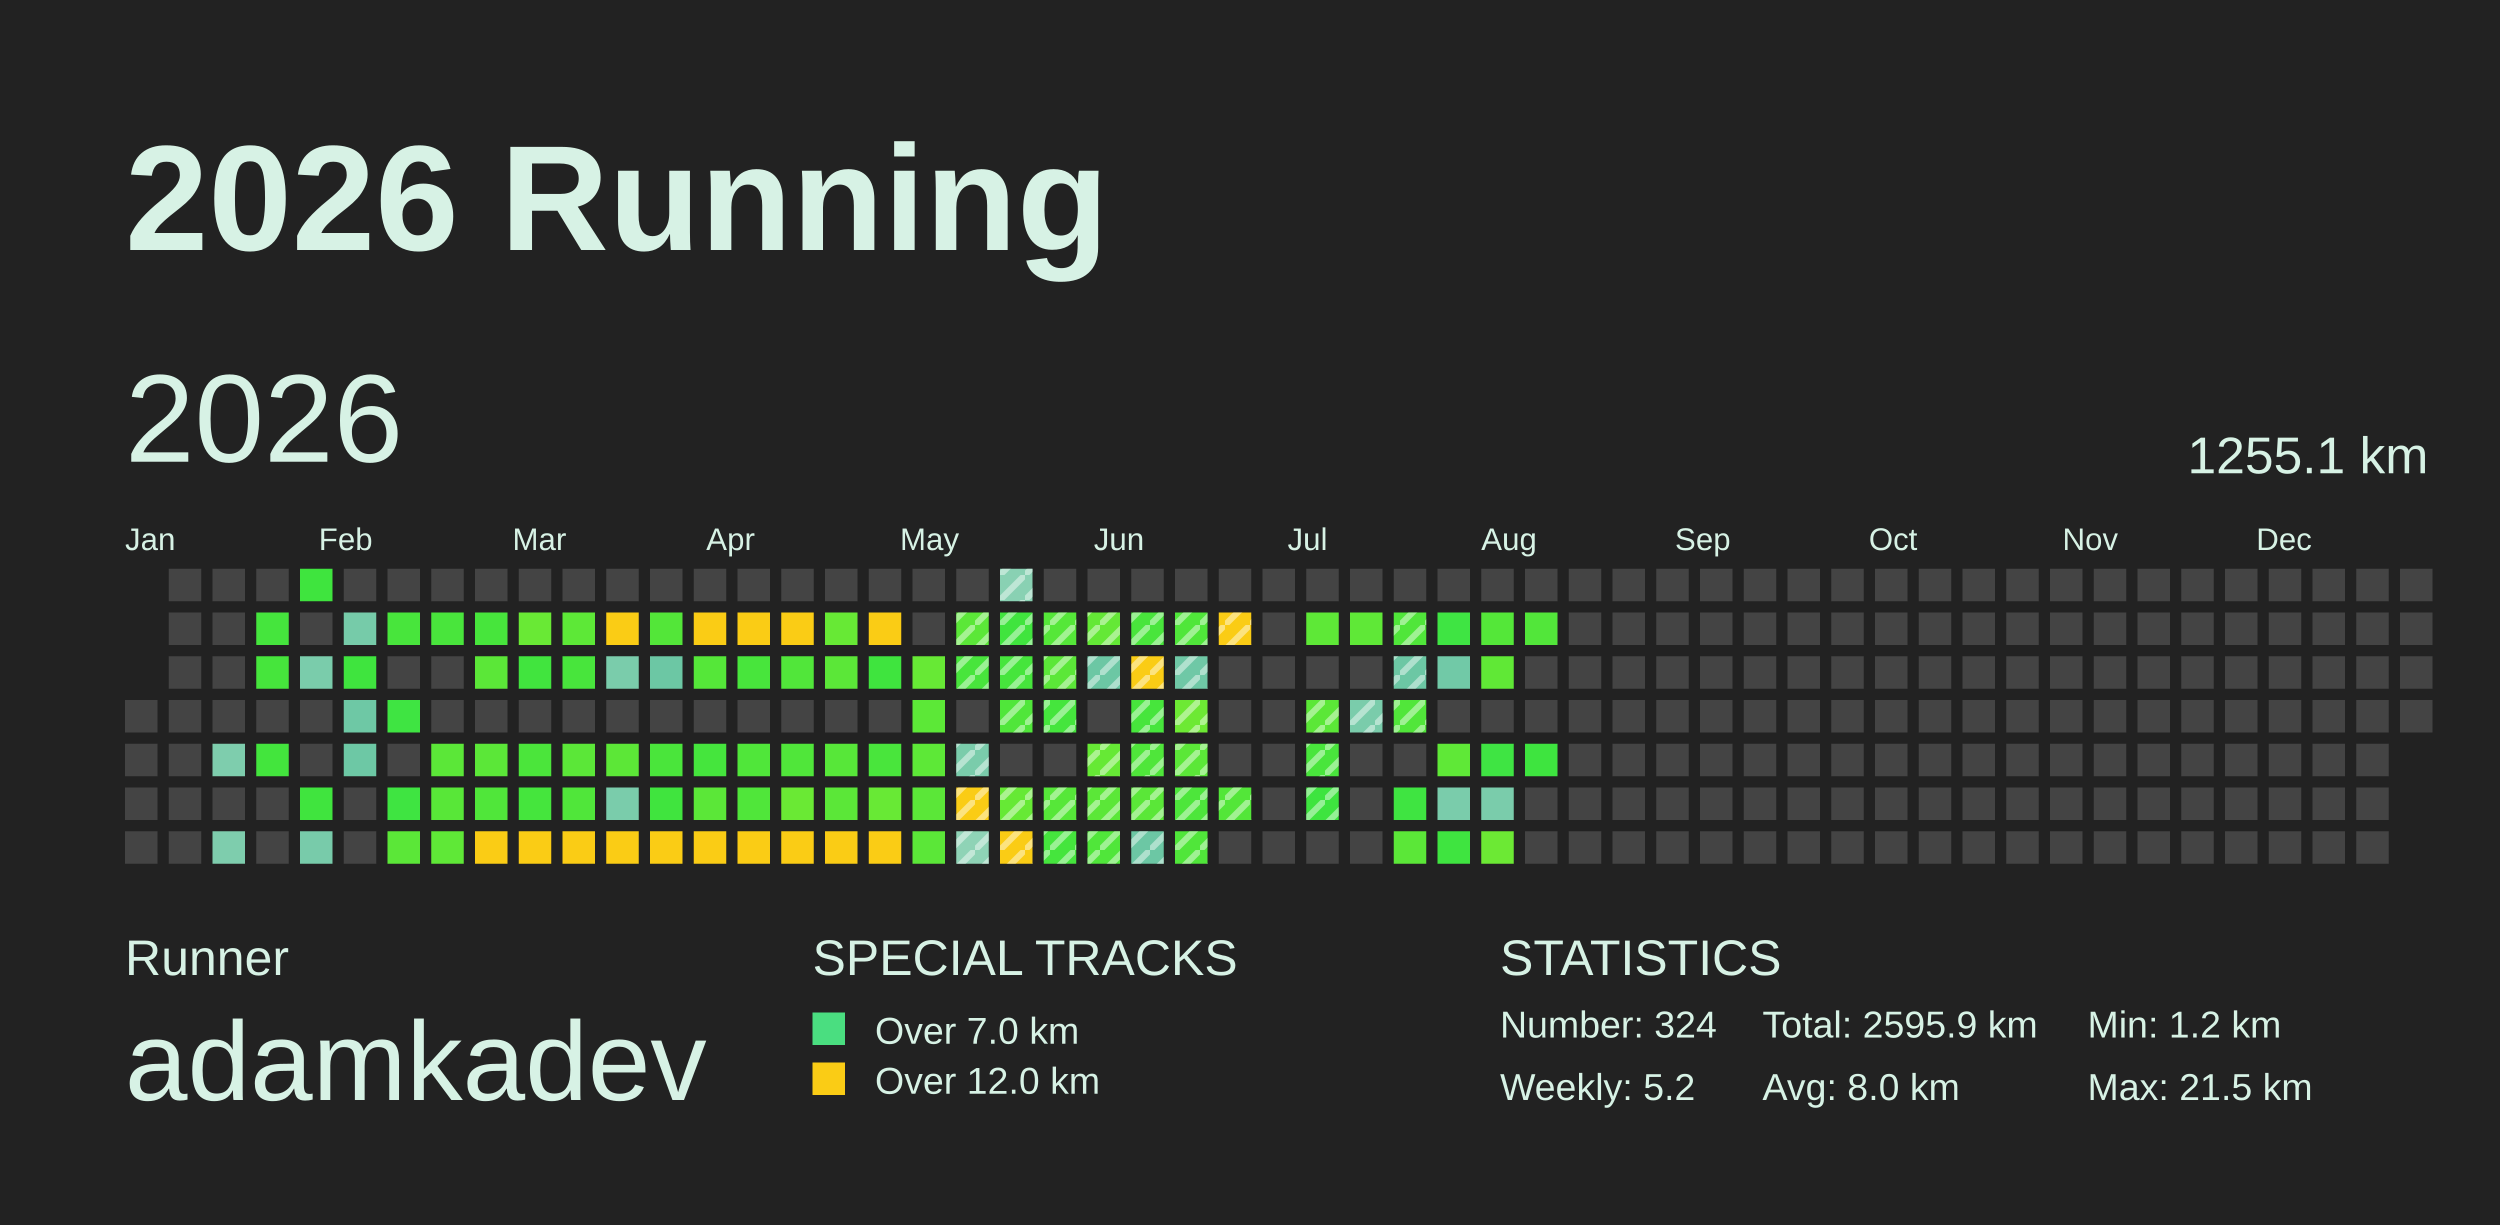
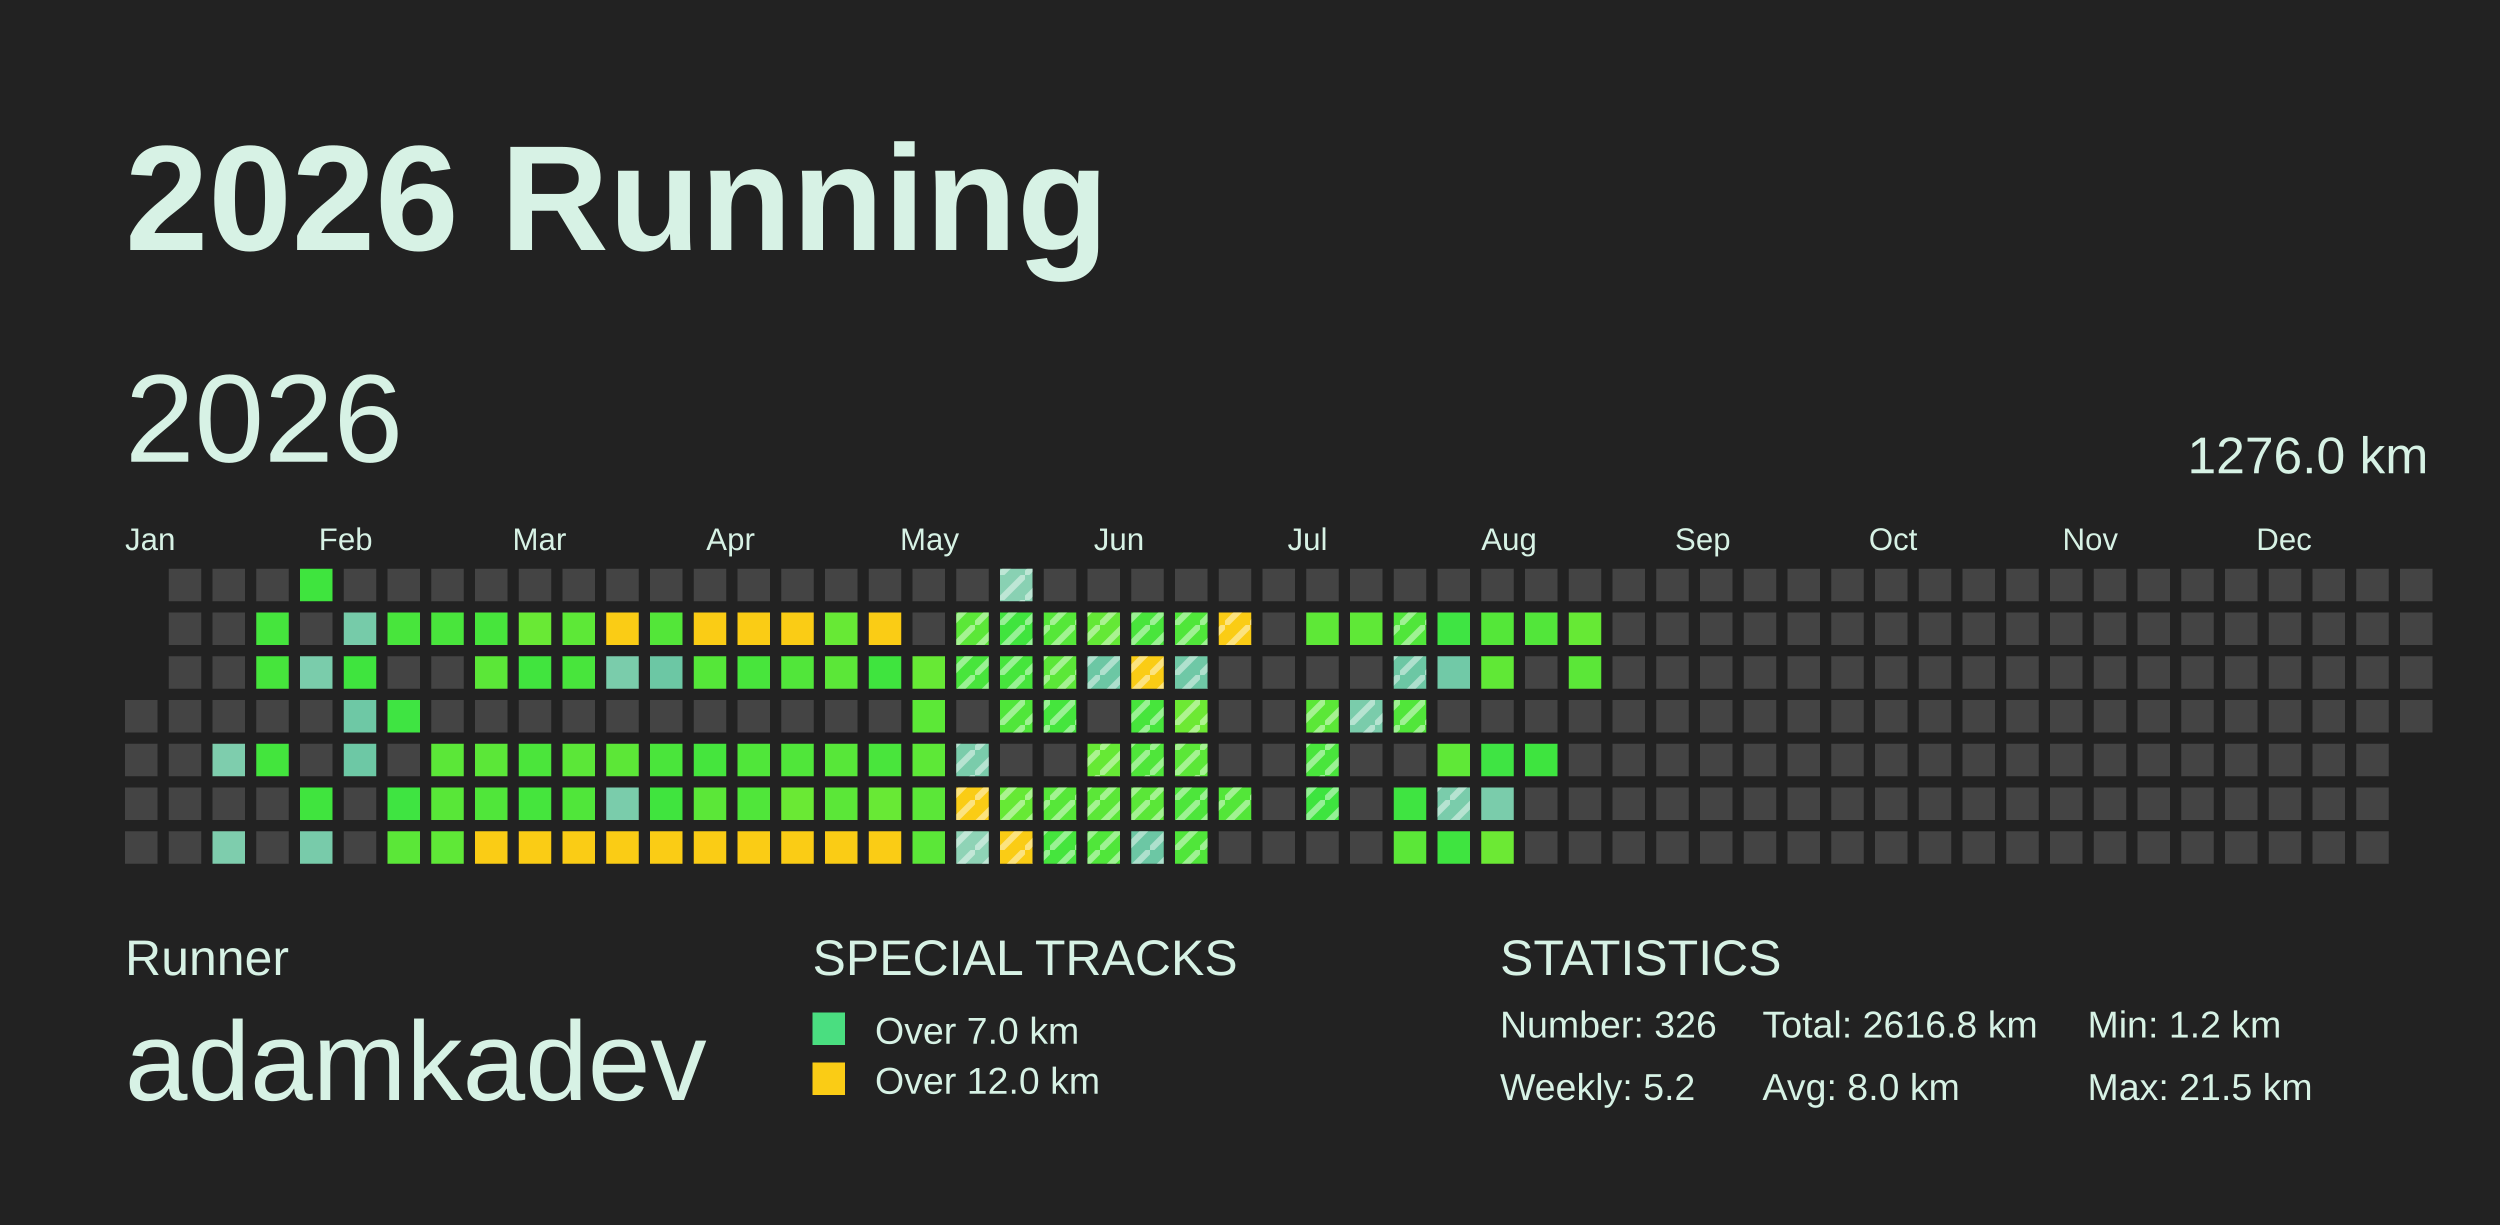
<svg xmlns="http://www.w3.org/2000/svg" baseProfile="full" height="98mm" version="1.1" viewBox="0,0,200,98" width="200mm">
  <defs>
    <pattern height="2" id="indoor-stripe" patternUnits="userSpaceOnUse" width="2">
      <line stroke="white" stroke-opacity="0.45" stroke-width="0.5" x1="0" x2="2" y1="2" y2="0" />
    </pattern>
  </defs>
  <rect fill="#222222" height="98" width="200" x="0" y="0" />
  <text fill="#D7F2E5" style="font-size:12px; font-family:Arial; font-weight:bold;" x="10" y="20">2026 Running</text>
  <text fill="#D7F2E5" style="font-size:4px; font-family:Arial" x="10" y="78">Runner</text>
  <text fill="#D7F2E5" style="font-size:9px; font-family:Arial" x="10" y="88">adamkadev</text>
  <text fill="#D7F2E5" style="font-size:4px; font-family:Arial" x="65" y="78">SPECIAL TRACKS</text>
  <rect fill="#4ADE80" height="2.6" width="2.6" x="65" y="81" />
  <text fill="#D7F2E5" style="font-size:3px; font-family:Arial" x="70" y="83.5">Over 7.0 km</text>
  <rect fill="#FACC15" height="2.6" width="2.6" x="65" y="85" />
  <text fill="#D7F2E5" style="font-size:3px; font-family:Arial" x="70" y="87.5">Over 12.0 km</text>
  <text fill="#D7F2E5" style="font-size:4px; font-family:Arial" x="120" y="78">STATISTICS</text>
-   <text fill="#D7F2E5" style="font-size:3px; font-family:Arial" x="120" y="83">Number: 324</text>
+   <text fill="#D7F2E5" style="font-size:3px; font-family:Arial" x="120" y="83">Number: 326</text>
  <text fill="#D7F2E5" style="font-size:3px; font-family:Arial" x="120" y="88">Weekly: 5.2</text>
-   <text fill="#D7F2E5" style="font-size:3px; font-family:Arial" x="141" y="83">Total: 2595.9 km</text>
+   <text fill="#D7F2E5" style="font-size:3px; font-family:Arial" x="141" y="83">Total: 2616.8 km</text>
  <text fill="#D7F2E5" style="font-size:3px; font-family:Arial" x="141" y="88">Avg: 8.0 km</text>
  <text fill="#D7F2E5" style="font-size:3px; font-family:Arial" x="167" y="83">Min: 1.2 km</text>
  <text fill="#D7F2E5" style="font-size:3px; font-family:Arial" x="167" y="88">Max: 21.5 km</text>
  <text dominant-baseline="hanging" fill="#D7F2E5" style="font-size:10.0px; font-family:Arial;" x="10" y="30">2026</text>
-   <text dominant-baseline="hanging" fill="#D7F2E5" style="font-size:4.125px; font-family:Arial;" x="175" y="35">1255.1 km</text>
+   <text dominant-baseline="hanging" fill="#D7F2E5" style="font-size:4.125px; font-family:Arial;" x="175" y="35">1276.0 km</text>
  <text fill="#D7F2E5" style="font-size:2.5px; font-family:Arial" x="10.0" y="44">Jan</text>
  <text fill="#D7F2E5" style="font-size:2.5px; font-family:Arial" x="25.5" y="44">Feb</text>
  <text fill="#D7F2E5" style="font-size:2.5px; font-family:Arial" x="41.0" y="44">Mar</text>
  <text fill="#D7F2E5" style="font-size:2.5px; font-family:Arial" x="56.5" y="44">Apr</text>
  <text fill="#D7F2E5" style="font-size:2.5px; font-family:Arial" x="72.0" y="44">May</text>
  <text fill="#D7F2E5" style="font-size:2.5px; font-family:Arial" x="87.5" y="44">Jun</text>
  <text fill="#D7F2E5" style="font-size:2.5px; font-family:Arial" x="103.0" y="44">Jul</text>
  <text fill="#D7F2E5" style="font-size:2.5px; font-family:Arial" x="118.5" y="44">Aug</text>
  <text fill="#D7F2E5" style="font-size:2.5px; font-family:Arial" x="134.0" y="44">Sep</text>
  <text fill="#D7F2E5" style="font-size:2.5px; font-family:Arial" x="149.5" y="44">Oct</text>
  <text fill="#D7F2E5" style="font-size:2.5px; font-family:Arial" x="165.0" y="44">Nov</text>
  <text fill="#D7F2E5" style="font-size:2.5px; font-family:Arial" x="180.5" y="44">Dec</text>
  <rect fill="#444444" height="2.6" width="2.6" x="10.0" y="56.0" />
  <rect fill="#444444" height="2.6" width="2.6" x="10.0" y="59.5" />
  <rect fill="#444444" height="2.6" width="2.6" x="10.0" y="63.0" />
  <rect fill="#444444" height="2.6" width="2.6" x="10.0" y="66.5" />
  <rect fill="#444444" height="2.6" width="2.6" x="13.5" y="45.5" />
  <rect fill="#444444" height="2.6" width="2.6" x="13.5" y="49.0" />
  <rect fill="#444444" height="2.6" width="2.6" x="13.5" y="52.5" />
  <rect fill="#444444" height="2.6" width="2.6" x="13.5" y="56.0" />
  <rect fill="#444444" height="2.6" width="2.6" x="13.5" y="59.5" />
  <rect fill="#444444" height="2.6" width="2.6" x="13.5" y="63.0" />
  <rect fill="#444444" height="2.6" width="2.6" x="13.5" y="66.5" />
  <rect fill="#444444" height="2.6" width="2.6" x="17.0" y="45.5" />
  <rect fill="#444444" height="2.6" width="2.6" x="17.0" y="49.0" />
  <rect fill="#444444" height="2.6" width="2.6" x="17.0" y="52.5" />
  <rect fill="#444444" height="2.6" width="2.6" x="17.0" y="56.0" />
  <rect fill="#7ecdad" height="2.6" width="2.6" x="17.0" y="59.5" />
  <rect fill="#444444" height="2.6" width="2.6" x="17.0" y="63.0" />
  <rect fill="#7ecdad" height="2.6" width="2.6" x="17.0" y="66.5" />
  <rect fill="#444444" height="2.6" width="2.6" x="20.5" y="45.5" />
  <rect fill="#45e53d" height="2.6" width="2.6" x="20.5" y="49.0" />
  <rect fill="#46e53c" height="2.6" width="2.6" x="20.5" y="52.5" />
  <rect fill="#444444" height="2.6" width="2.6" x="20.5" y="56.0" />
  <rect fill="#43e53d" height="2.6" width="2.6" x="20.5" y="59.5" />
  <rect fill="#444444" height="2.6" width="2.6" x="20.5" y="63.0" />
  <rect fill="#444444" height="2.6" width="2.6" x="20.5" y="66.5" />
  <rect fill="#3fe43e" height="2.6" width="2.6" x="24.0" y="45.5" />
  <rect fill="#444444" height="2.6" width="2.6" x="24.0" y="49.0" />
  <rect fill="#7accab" height="2.6" width="2.6" x="24.0" y="52.5" />
  <rect fill="#444444" height="2.6" width="2.6" x="24.0" y="56.0" />
  <rect fill="#444444" height="2.6" width="2.6" x="24.0" y="59.5" />
  <rect fill="#40e43e" height="2.6" width="2.6" x="24.0" y="63.0" />
  <rect fill="#78cbaa" height="2.6" width="2.6" x="24.0" y="66.5" />
  <rect fill="#444444" height="2.6" width="2.6" x="27.5" y="45.5" />
  <rect fill="#76cba9" height="2.6" width="2.6" x="27.5" y="49.0" />
  <rect fill="#3fe43e" height="2.6" width="2.6" x="27.5" y="52.5" />
  <rect fill="#6ec8a5" height="2.6" width="2.6" x="27.5" y="56.0" />
  <rect fill="#6dc8a5" height="2.6" width="2.6" x="27.5" y="59.5" />
  <rect fill="#444444" height="2.6" width="2.6" x="27.5" y="63.0" />
  <rect fill="#444444" height="2.6" width="2.6" x="27.5" y="66.5" />
  <rect fill="#444444" height="2.6" width="2.6" x="31.0" y="45.5" />
  <rect fill="#48e53c" height="2.6" width="2.6" x="31.0" y="49.0" />
  <rect fill="#444444" height="2.6" width="2.6" x="31.0" y="52.5" />
  <rect fill="#3fe442" height="2.6" width="2.6" x="31.0" y="56.0" />
  <rect fill="#444444" height="2.6" width="2.6" x="31.0" y="59.5" />
  <rect fill="#3fe441" height="2.6" width="2.6" x="31.0" y="63.0" />
  <rect fill="#5be738" height="2.6" width="2.6" x="31.0" y="66.5" />
  <rect fill="#444444" height="2.6" width="2.6" x="34.5" y="45.5" />
  <rect fill="#49e53c" height="2.6" width="2.6" x="34.5" y="49.0" />
  <rect fill="#444444" height="2.6" width="2.6" x="34.5" y="52.5" />
  <rect fill="#444444" height="2.6" width="2.6" x="34.5" y="56.0" />
  <rect fill="#5be738" height="2.6" width="2.6" x="34.5" y="59.5" />
  <rect fill="#58e738" height="2.6" width="2.6" x="34.5" y="63.0" />
  <rect fill="#5fe837" height="2.6" width="2.6" x="34.5" y="66.5" />
  <rect fill="#444444" height="2.6" width="2.6" x="38.0" y="45.5" />
  <rect fill="#47e53c" height="2.6" width="2.6" x="38.0" y="49.0" />
  <rect fill="#5be738" height="2.6" width="2.6" x="38.0" y="52.5" />
  <rect fill="#444444" height="2.6" width="2.6" x="38.0" y="56.0" />
  <rect fill="#5be738" height="2.6" width="2.6" x="38.0" y="59.5" />
  <rect fill="#50e63a" height="2.6" width="2.6" x="38.0" y="63.0" />
  <rect fill="#FACC15" height="2.6" width="2.6" x="38.0" y="66.5" />
  <rect fill="#444444" height="2.6" width="2.6" x="41.5" y="45.5" />
  <rect fill="#69e935" height="2.6" width="2.6" x="41.5" y="49.0" />
  <rect fill="#41e43e" height="2.6" width="2.6" x="41.5" y="52.5" />
  <rect fill="#444444" height="2.6" width="2.6" x="41.5" y="56.0" />
  <rect fill="#4be53b" height="2.6" width="2.6" x="41.5" y="59.5" />
  <rect fill="#45e53d" height="2.6" width="2.6" x="41.5" y="63.0" />
  <rect fill="#FACC15" height="2.6" width="2.6" x="41.5" y="66.5" />
  <rect fill="#444444" height="2.6" width="2.6" x="45.0" y="45.5" />
  <rect fill="#5de837" height="2.6" width="2.6" x="45.0" y="49.0" />
  <rect fill="#48e53c" height="2.6" width="2.6" x="45.0" y="52.5" />
  <rect fill="#444444" height="2.6" width="2.6" x="45.0" y="56.0" />
  <rect fill="#5be738" height="2.6" width="2.6" x="45.0" y="59.5" />
  <rect fill="#50e63a" height="2.6" width="2.6" x="45.0" y="63.0" />
  <rect fill="#FACC15" height="2.6" width="2.6" x="45.0" y="66.5" />
  <rect fill="#444444" height="2.6" width="2.6" x="48.5" y="45.5" />
  <rect fill="#FACC15" height="2.6" width="2.6" x="48.5" y="49.0" />
  <rect fill="#7accab" height="2.6" width="2.6" x="48.5" y="52.5" />
  <rect fill="#444444" height="2.6" width="2.6" x="48.5" y="56.0" />
  <rect fill="#5ce737" height="2.6" width="2.6" x="48.5" y="59.5" />
  <rect fill="#7accab" height="2.6" width="2.6" x="48.5" y="63.0" />
  <rect fill="#FACC15" height="2.6" width="2.6" x="48.5" y="66.5" />
  <rect fill="#444444" height="2.6" width="2.6" x="52.0" y="45.5" />
  <rect fill="#53e639" height="2.6" width="2.6" x="52.0" y="49.0" />
  <rect fill="#6cc7a4" height="2.6" width="2.6" x="52.0" y="52.5" />
  <rect fill="#444444" height="2.6" width="2.6" x="52.0" y="56.0" />
  <rect fill="#4ae53b" height="2.6" width="2.6" x="52.0" y="59.5" />
  <rect fill="#40e43e" height="2.6" width="2.6" x="52.0" y="63.0" />
  <rect fill="#FACC15" height="2.6" width="2.6" x="52.0" y="66.5" />
  <rect fill="#444444" height="2.6" width="2.6" x="55.5" y="45.5" />
  <rect fill="#FACC15" height="2.6" width="2.6" x="55.5" y="49.0" />
  <rect fill="#55e739" height="2.6" width="2.6" x="55.5" y="52.5" />
  <rect fill="#444444" height="2.6" width="2.6" x="55.5" y="56.0" />
  <rect fill="#45e53d" height="2.6" width="2.6" x="55.5" y="59.5" />
  <rect fill="#5be738" height="2.6" width="2.6" x="55.5" y="63.0" />
  <rect fill="#FACC15" height="2.6" width="2.6" x="55.5" y="66.5" />
  <rect fill="#444444" height="2.6" width="2.6" x="59.0" y="45.5" />
  <rect fill="#FACC15" height="2.6" width="2.6" x="59.0" y="49.0" />
  <rect fill="#48e53c" height="2.6" width="2.6" x="59.0" y="52.5" />
  <rect fill="#444444" height="2.6" width="2.6" x="59.0" y="56.0" />
  <rect fill="#50e63a" height="2.6" width="2.6" x="59.0" y="59.5" />
  <rect fill="#50e63a" height="2.6" width="2.6" x="59.0" y="63.0" />
  <rect fill="#FACC15" height="2.6" width="2.6" x="59.0" y="66.5" />
  <rect fill="#444444" height="2.6" width="2.6" x="62.5" y="45.5" />
  <rect fill="#FACC15" height="2.6" width="2.6" x="62.5" y="49.0" />
  <rect fill="#51e63a" height="2.6" width="2.6" x="62.5" y="52.5" />
  <rect fill="#444444" height="2.6" width="2.6" x="62.5" y="56.0" />
  <rect fill="#50e63a" height="2.6" width="2.6" x="62.5" y="59.5" />
  <rect fill="#6ae934" height="2.6" width="2.6" x="62.5" y="63.0" />
  <rect fill="#FACC15" height="2.6" width="2.6" x="62.5" y="66.5" />
  <rect fill="#444444" height="2.6" width="2.6" x="66.0" y="45.5" />
  <rect fill="#67e935" height="2.6" width="2.6" x="66.0" y="49.0" />
  <rect fill="#5be738" height="2.6" width="2.6" x="66.0" y="52.5" />
  <rect fill="#444444" height="2.6" width="2.6" x="66.0" y="56.0" />
  <rect fill="#57e739" height="2.6" width="2.6" x="66.0" y="59.5" />
  <rect fill="#5be738" height="2.6" width="2.6" x="66.0" y="63.0" />
  <rect fill="#FACC15" height="2.6" width="2.6" x="66.0" y="66.5" />
  <rect fill="#444444" height="2.6" width="2.6" x="69.5" y="45.5" />
  <rect fill="#FACC15" height="2.6" width="2.6" x="69.5" y="49.0" />
  <rect fill="#3fe43e" height="2.6" width="2.6" x="69.5" y="52.5" />
  <rect fill="#444444" height="2.6" width="2.6" x="69.5" y="56.0" />
  <rect fill="#49e53c" height="2.6" width="2.6" x="69.5" y="59.5" />
  <rect fill="#68e935" height="2.6" width="2.6" x="69.5" y="63.0" />
  <rect fill="#FACC15" height="2.6" width="2.6" x="69.5" y="66.5" />
  <rect fill="#444444" height="2.6" width="2.6" x="73.0" y="45.5" />
  <rect fill="#444444" height="2.6" width="2.6" x="73.0" y="49.0" />
  <rect fill="#67e935" height="2.6" width="2.6" x="73.0" y="52.5" />
  <rect fill="#5ce837" height="2.6" width="2.6" x="73.0" y="56.0" />
  <rect fill="#5de837" height="2.6" width="2.6" x="73.0" y="59.5" />
  <rect fill="#5be738" height="2.6" width="2.6" x="73.0" y="63.0" />
  <rect fill="#5be738" height="2.6" width="2.6" x="73.0" y="66.5" />
  <rect fill="#444444" height="2.6" width="2.6" x="76.5" y="45.5" />
  <rect fill="#5be738" height="2.6" width="2.6" x="76.5" y="49.0" />
  <rect fill="url(#indoor-stripe)" height="2.6" style="pointer-events: none;" width="2.6" x="76.5" y="49.0" />
  <rect fill="#48e53c" height="2.6" width="2.6" x="76.5" y="52.5" />
  <rect fill="url(#indoor-stripe)" height="2.6" style="pointer-events: none;" width="2.6" x="76.5" y="52.5" />
  <rect fill="#444444" height="2.6" width="2.6" x="76.5" y="56.0" />
  <rect fill="#7accab" height="2.6" width="2.6" x="76.5" y="59.5" />
  <rect fill="url(#indoor-stripe)" height="2.6" style="pointer-events: none;" width="2.6" x="76.5" y="59.5" />
  <rect fill="#FACC15" height="2.6" width="2.6" x="76.5" y="63.0" />
  <rect fill="url(#indoor-stripe)" height="2.6" style="pointer-events: none;" width="2.6" x="76.5" y="63.0" />
  <rect fill="#8fd3b6" height="2.6" width="2.6" x="76.5" y="66.5" />
  <rect fill="url(#indoor-stripe)" height="2.6" style="pointer-events: none;" width="2.6" x="76.5" y="66.5" />
  <rect fill="#89d1b3" height="2.6" width="2.6" x="80.0" y="45.5" />
  <rect fill="url(#indoor-stripe)" height="2.6" style="pointer-events: none;" width="2.6" x="80.0" y="45.5" />
  <rect fill="#40e43e" height="2.6" width="2.6" x="80.0" y="49.0" />
  <rect fill="url(#indoor-stripe)" height="2.6" style="pointer-events: none;" width="2.6" x="80.0" y="49.0" />
  <rect fill="#46e53c" height="2.6" width="2.6" x="80.0" y="52.5" />
  <rect fill="url(#indoor-stripe)" height="2.6" style="pointer-events: none;" width="2.6" x="80.0" y="52.5" />
  <rect fill="#50e63a" height="2.6" width="2.6" x="80.0" y="56.0" />
  <rect fill="url(#indoor-stripe)" height="2.6" style="pointer-events: none;" width="2.6" x="80.0" y="56.0" />
  <rect fill="#444444" height="2.6" width="2.6" x="80.0" y="59.5" />
  <rect fill="#66e935" height="2.6" width="2.6" x="80.0" y="63.0" />
  <rect fill="url(#indoor-stripe)" height="2.6" style="pointer-events: none;" width="2.6" x="80.0" y="63.0" />
  <rect fill="#FACC15" height="2.6" width="2.6" x="80.0" y="66.5" />
  <rect fill="url(#indoor-stripe)" height="2.6" style="pointer-events: none;" width="2.6" x="80.0" y="66.5" />
  <rect fill="#444444" height="2.6" width="2.6" x="83.5" y="45.5" />
  <rect fill="#55e739" height="2.6" width="2.6" x="83.5" y="49.0" />
  <rect fill="url(#indoor-stripe)" height="2.6" style="pointer-events: none;" width="2.6" x="83.5" y="49.0" />
  <rect fill="#5be738" height="2.6" width="2.6" x="83.5" y="52.5" />
  <rect fill="url(#indoor-stripe)" height="2.6" style="pointer-events: none;" width="2.6" x="83.5" y="52.5" />
  <rect fill="#45e53d" height="2.6" width="2.6" x="83.5" y="56.0" />
  <rect fill="url(#indoor-stripe)" height="2.6" style="pointer-events: none;" width="2.6" x="83.5" y="56.0" />
  <rect fill="#444444" height="2.6" width="2.6" x="83.5" y="59.5" />
  <rect fill="#56e739" height="2.6" width="2.6" x="83.5" y="63.0" />
  <rect fill="url(#indoor-stripe)" height="2.6" style="pointer-events: none;" width="2.6" x="83.5" y="63.0" />
  <rect fill="#45e53d" height="2.6" width="2.6" x="83.5" y="66.5" />
  <rect fill="url(#indoor-stripe)" height="2.6" style="pointer-events: none;" width="2.6" x="83.5" y="66.5" />
  <rect fill="#444444" height="2.6" width="2.6" x="87.0" y="45.5" />
  <rect fill="#64e836" height="2.6" width="2.6" x="87.0" y="49.0" />
  <rect fill="url(#indoor-stripe)" height="2.6" style="pointer-events: none;" width="2.6" x="87.0" y="49.0" />
  <rect fill="#6cc7a4" height="2.6" width="2.6" x="87.0" y="52.5" />
  <rect fill="url(#indoor-stripe)" height="2.6" style="pointer-events: none;" width="2.6" x="87.0" y="52.5" />
  <rect fill="#444444" height="2.6" width="2.6" x="87.0" y="56.0" />
  <rect fill="#66e935" height="2.6" width="2.6" x="87.0" y="59.5" />
  <rect fill="url(#indoor-stripe)" height="2.6" style="pointer-events: none;" width="2.6" x="87.0" y="59.5" />
  <rect fill="#5be738" height="2.6" width="2.6" x="87.0" y="63.0" />
  <rect fill="url(#indoor-stripe)" height="2.6" style="pointer-events: none;" width="2.6" x="87.0" y="63.0" />
  <rect fill="#50e63a" height="2.6" width="2.6" x="87.0" y="66.5" />
  <rect fill="url(#indoor-stripe)" height="2.6" style="pointer-events: none;" width="2.6" x="87.0" y="66.5" />
  <rect fill="#444444" height="2.6" width="2.6" x="90.5" y="45.5" />
  <rect fill="#49e53c" height="2.6" width="2.6" x="90.5" y="49.0" />
  <rect fill="url(#indoor-stripe)" height="2.6" style="pointer-events: none;" width="2.6" x="90.5" y="49.0" />
  <rect fill="#FACC15" height="2.6" width="2.6" x="90.5" y="52.5" />
  <rect fill="url(#indoor-stripe)" height="2.6" style="pointer-events: none;" width="2.6" x="90.5" y="52.5" />
  <rect fill="#47e53c" height="2.6" width="2.6" x="90.5" y="56.0" />
  <rect fill="url(#indoor-stripe)" height="2.6" style="pointer-events: none;" width="2.6" x="90.5" y="56.0" />
  <rect fill="#4fe63a" height="2.6" width="2.6" x="90.5" y="59.5" />
  <rect fill="url(#indoor-stripe)" height="2.6" style="pointer-events: none;" width="2.6" x="90.5" y="59.5" />
  <rect fill="#5ae738" height="2.6" width="2.6" x="90.5" y="63.0" />
  <rect fill="url(#indoor-stripe)" height="2.6" style="pointer-events: none;" width="2.6" x="90.5" y="63.0" />
  <rect fill="#6cc7a4" height="2.6" width="2.6" x="90.5" y="66.5" />
  <rect fill="url(#indoor-stripe)" height="2.6" style="pointer-events: none;" width="2.6" x="90.5" y="66.5" />
  <rect fill="#444444" height="2.6" width="2.6" x="94.0" y="45.5" />
  <rect fill="#50e63a" height="2.6" width="2.6" x="94.0" y="49.0" />
  <rect fill="url(#indoor-stripe)" height="2.6" style="pointer-events: none;" width="2.6" x="94.0" y="49.0" />
  <rect fill="#6fc8a6" height="2.6" width="2.6" x="94.0" y="52.5" />
  <rect fill="url(#indoor-stripe)" height="2.6" style="pointer-events: none;" width="2.6" x="94.0" y="52.5" />
  <rect fill="#6de934" height="2.6" width="2.6" x="94.0" y="56.0" />
  <rect fill="url(#indoor-stripe)" height="2.6" style="pointer-events: none;" width="2.6" x="94.0" y="56.0" />
  <rect fill="#5be738" height="2.6" width="2.6" x="94.0" y="59.5" />
  <rect fill="url(#indoor-stripe)" height="2.6" style="pointer-events: none;" width="2.6" x="94.0" y="59.5" />
  <rect fill="#4de63b" height="2.6" width="2.6" x="94.0" y="63.0" />
  <rect fill="url(#indoor-stripe)" height="2.6" style="pointer-events: none;" width="2.6" x="94.0" y="63.0" />
  <rect fill="#50e63a" height="2.6" width="2.6" x="94.0" y="66.5" />
  <rect fill="url(#indoor-stripe)" height="2.6" style="pointer-events: none;" width="2.6" x="94.0" y="66.5" />
  <rect fill="#444444" height="2.6" width="2.6" x="97.5" y="45.5" />
  <rect fill="#FACC15" height="2.6" width="2.6" x="97.5" y="49.0" />
  <rect fill="url(#indoor-stripe)" height="2.6" style="pointer-events: none;" width="2.6" x="97.5" y="49.0" />
  <rect fill="#444444" height="2.6" width="2.6" x="97.5" y="52.5" />
  <rect fill="#444444" height="2.6" width="2.6" x="97.5" y="56.0" />
  <rect fill="#444444" height="2.6" width="2.6" x="97.5" y="59.5" />
  <rect fill="#53e639" height="2.6" width="2.6" x="97.5" y="63.0" />
  <rect fill="url(#indoor-stripe)" height="2.6" style="pointer-events: none;" width="2.6" x="97.5" y="63.0" />
  <rect fill="#444444" height="2.6" width="2.6" x="97.5" y="66.5" />
  <rect fill="#444444" height="2.6" width="2.6" x="101.0" y="45.5" />
  <rect fill="#444444" height="2.6" width="2.6" x="101.0" y="49.0" />
  <rect fill="#444444" height="2.6" width="2.6" x="101.0" y="52.5" />
  <rect fill="#444444" height="2.6" width="2.6" x="101.0" y="56.0" />
  <rect fill="#444444" height="2.6" width="2.6" x="101.0" y="59.5" />
  <rect fill="#444444" height="2.6" width="2.6" x="101.0" y="63.0" />
  <rect fill="#444444" height="2.6" width="2.6" x="101.0" y="66.5" />
  <rect fill="#444444" height="2.6" width="2.6" x="104.5" y="45.5" />
  <rect fill="#5ee837" height="2.6" width="2.6" x="104.5" y="49.0" />
  <rect fill="#444444" height="2.6" width="2.6" x="104.5" y="52.5" />
  <rect fill="#5be737" height="2.6" width="2.6" x="104.5" y="56.0" />
  <rect fill="url(#indoor-stripe)" height="2.6" style="pointer-events: none;" width="2.6" x="104.5" y="56.0" />
  <rect fill="#49e53c" height="2.6" width="2.6" x="104.5" y="59.5" />
  <rect fill="url(#indoor-stripe)" height="2.6" style="pointer-events: none;" width="2.6" x="104.5" y="59.5" />
  <rect fill="#3ee43f" height="2.6" width="2.6" x="104.5" y="63.0" />
  <rect fill="url(#indoor-stripe)" height="2.6" style="pointer-events: none;" width="2.6" x="104.5" y="63.0" />
  <rect fill="#444444" height="2.6" width="2.6" x="104.5" y="66.5" />
  <rect fill="#444444" height="2.6" width="2.6" x="108.0" y="45.5" />
  <rect fill="#5fe837" height="2.6" width="2.6" x="108.0" y="49.0" />
  <rect fill="#444444" height="2.6" width="2.6" x="108.0" y="52.5" />
  <rect fill="#7accab" height="2.6" width="2.6" x="108.0" y="56.0" />
  <rect fill="url(#indoor-stripe)" height="2.6" style="pointer-events: none;" width="2.6" x="108.0" y="56.0" />
  <rect fill="#444444" height="2.6" width="2.6" x="108.0" y="59.5" />
  <rect fill="#444444" height="2.6" width="2.6" x="108.0" y="63.0" />
  <rect fill="#444444" height="2.6" width="2.6" x="108.0" y="66.5" />
  <rect fill="#444444" height="2.6" width="2.6" x="111.5" y="45.5" />
  <rect fill="#50e63a" height="2.6" width="2.6" x="111.5" y="49.0" />
  <rect fill="url(#indoor-stripe)" height="2.6" style="pointer-events: none;" width="2.6" x="111.5" y="49.0" />
  <rect fill="#6cc7a4" height="2.6" width="2.6" x="111.5" y="52.5" />
  <rect fill="url(#indoor-stripe)" height="2.6" style="pointer-events: none;" width="2.6" x="111.5" y="52.5" />
  <rect fill="#51e63a" height="2.6" width="2.6" x="111.5" y="56.0" />
  <rect fill="url(#indoor-stripe)" height="2.6" style="pointer-events: none;" width="2.6" x="111.5" y="56.0" />
  <rect fill="#444444" height="2.6" width="2.6" x="111.5" y="59.5" />
  <rect fill="#3fe441" height="2.6" width="2.6" x="111.5" y="63.0" />
  <rect fill="#5be738" height="2.6" width="2.6" x="111.5" y="66.5" />
  <rect fill="#444444" height="2.6" width="2.6" x="115.0" y="45.5" />
  <rect fill="#3fe443" height="2.6" width="2.6" x="115.0" y="49.0" />
  <rect fill="#71c9a7" height="2.6" width="2.6" x="115.0" y="52.5" />
  <rect fill="#444444" height="2.6" width="2.6" x="115.0" y="56.0" />
  <rect fill="#5fe837" height="2.6" width="2.6" x="115.0" y="59.5" />
  <rect fill="#7accab" height="2.6" width="2.6" x="115.0" y="63.0" />
+   <rect fill="url(#indoor-stripe)" height="2.6" style="pointer-events: none;" width="2.6" x="115.0" y="63.0" />
  <rect fill="#3fe440" height="2.6" width="2.6" x="115.0" y="66.5" />
  <rect fill="#444444" height="2.6" width="2.6" x="118.5" y="45.5" />
  <rect fill="#54e739" height="2.6" width="2.6" x="118.5" y="49.0" />
  <rect fill="#60e836" height="2.6" width="2.6" x="118.5" y="52.5" />
  <rect fill="#444444" height="2.6" width="2.6" x="118.5" y="56.0" />
  <rect fill="#3fe443" height="2.6" width="2.6" x="118.5" y="59.5" />
  <rect fill="#7accab" height="2.6" width="2.6" x="118.5" y="63.0" />
  <rect fill="#6ce934" height="2.6" width="2.6" x="118.5" y="66.5" />
  <rect fill="#444444" height="2.6" width="2.6" x="122.0" y="45.5" />
  <rect fill="#52e63a" height="2.6" width="2.6" x="122.0" y="49.0" />
  <rect fill="#444444" height="2.6" width="2.6" x="122.0" y="52.5" />
  <rect fill="#444444" height="2.6" width="2.6" x="122.0" y="56.0" />
  <rect fill="#3ee43f" height="2.6" width="2.6" x="122.0" y="59.5" />
  <rect fill="#444444" height="2.6" width="2.6" x="122.0" y="63.0" />
  <rect fill="#444444" height="2.6" width="2.6" x="122.0" y="66.5" />
  <rect fill="#444444" height="2.6" width="2.6" x="125.5" y="45.5" />
-   <rect fill="#444444" height="2.6" width="2.6" x="125.5" y="49.0" />
-   <rect fill="#444444" height="2.6" width="2.6" x="125.5" y="52.5" />
+   <rect fill="#66e935" height="2.6" width="2.6" x="125.5" y="49.0" />
+   <rect fill="#5be738" height="2.6" width="2.6" x="125.5" y="52.5" />
  <rect fill="#444444" height="2.6" width="2.6" x="125.5" y="56.0" />
  <rect fill="#444444" height="2.6" width="2.6" x="125.5" y="59.5" />
  <rect fill="#444444" height="2.6" width="2.6" x="125.5" y="63.0" />
  <rect fill="#444444" height="2.6" width="2.6" x="125.5" y="66.5" />
  <rect fill="#444444" height="2.6" width="2.6" x="129.0" y="45.5" />
  <rect fill="#444444" height="2.6" width="2.6" x="129.0" y="49.0" />
  <rect fill="#444444" height="2.6" width="2.6" x="129.0" y="52.5" />
  <rect fill="#444444" height="2.6" width="2.6" x="129.0" y="56.0" />
  <rect fill="#444444" height="2.6" width="2.6" x="129.0" y="59.5" />
  <rect fill="#444444" height="2.6" width="2.6" x="129.0" y="63.0" />
  <rect fill="#444444" height="2.6" width="2.6" x="129.0" y="66.5" />
  <rect fill="#444444" height="2.6" width="2.6" x="132.5" y="45.5" />
  <rect fill="#444444" height="2.6" width="2.6" x="132.5" y="49.0" />
  <rect fill="#444444" height="2.6" width="2.6" x="132.5" y="52.5" />
  <rect fill="#444444" height="2.6" width="2.6" x="132.5" y="56.0" />
  <rect fill="#444444" height="2.6" width="2.6" x="132.5" y="59.5" />
  <rect fill="#444444" height="2.6" width="2.6" x="132.5" y="63.0" />
  <rect fill="#444444" height="2.6" width="2.6" x="132.5" y="66.5" />
  <rect fill="#444444" height="2.6" width="2.6" x="136.0" y="45.5" />
  <rect fill="#444444" height="2.6" width="2.6" x="136.0" y="49.0" />
  <rect fill="#444444" height="2.6" width="2.6" x="136.0" y="52.5" />
  <rect fill="#444444" height="2.6" width="2.6" x="136.0" y="56.0" />
  <rect fill="#444444" height="2.6" width="2.6" x="136.0" y="59.5" />
  <rect fill="#444444" height="2.6" width="2.6" x="136.0" y="63.0" />
  <rect fill="#444444" height="2.6" width="2.6" x="136.0" y="66.5" />
  <rect fill="#444444" height="2.6" width="2.6" x="139.5" y="45.5" />
  <rect fill="#444444" height="2.6" width="2.6" x="139.5" y="49.0" />
  <rect fill="#444444" height="2.6" width="2.6" x="139.5" y="52.5" />
  <rect fill="#444444" height="2.6" width="2.6" x="139.5" y="56.0" />
  <rect fill="#444444" height="2.6" width="2.6" x="139.5" y="59.5" />
  <rect fill="#444444" height="2.6" width="2.6" x="139.5" y="63.0" />
  <rect fill="#444444" height="2.6" width="2.6" x="139.5" y="66.5" />
  <rect fill="#444444" height="2.6" width="2.6" x="143.0" y="45.5" />
  <rect fill="#444444" height="2.6" width="2.6" x="143.0" y="49.0" />
  <rect fill="#444444" height="2.6" width="2.6" x="143.0" y="52.5" />
  <rect fill="#444444" height="2.6" width="2.6" x="143.0" y="56.0" />
  <rect fill="#444444" height="2.6" width="2.6" x="143.0" y="59.5" />
  <rect fill="#444444" height="2.6" width="2.6" x="143.0" y="63.0" />
  <rect fill="#444444" height="2.6" width="2.6" x="143.0" y="66.5" />
  <rect fill="#444444" height="2.6" width="2.6" x="146.5" y="45.5" />
  <rect fill="#444444" height="2.6" width="2.6" x="146.5" y="49.0" />
  <rect fill="#444444" height="2.6" width="2.6" x="146.5" y="52.5" />
  <rect fill="#444444" height="2.6" width="2.6" x="146.5" y="56.0" />
  <rect fill="#444444" height="2.6" width="2.6" x="146.5" y="59.5" />
  <rect fill="#444444" height="2.6" width="2.6" x="146.5" y="63.0" />
  <rect fill="#444444" height="2.6" width="2.6" x="146.5" y="66.5" />
  <rect fill="#444444" height="2.6" width="2.6" x="150.0" y="45.5" />
  <rect fill="#444444" height="2.6" width="2.6" x="150.0" y="49.0" />
  <rect fill="#444444" height="2.6" width="2.6" x="150.0" y="52.5" />
  <rect fill="#444444" height="2.6" width="2.6" x="150.0" y="56.0" />
  <rect fill="#444444" height="2.6" width="2.6" x="150.0" y="59.5" />
  <rect fill="#444444" height="2.6" width="2.6" x="150.0" y="63.0" />
  <rect fill="#444444" height="2.6" width="2.6" x="150.0" y="66.5" />
  <rect fill="#444444" height="2.6" width="2.6" x="153.5" y="45.5" />
  <rect fill="#444444" height="2.6" width="2.6" x="153.5" y="49.0" />
  <rect fill="#444444" height="2.6" width="2.6" x="153.5" y="52.5" />
  <rect fill="#444444" height="2.6" width="2.6" x="153.5" y="56.0" />
  <rect fill="#444444" height="2.6" width="2.6" x="153.5" y="59.5" />
  <rect fill="#444444" height="2.6" width="2.6" x="153.5" y="63.0" />
  <rect fill="#444444" height="2.6" width="2.6" x="153.5" y="66.5" />
  <rect fill="#444444" height="2.6" width="2.6" x="157.0" y="45.5" />
  <rect fill="#444444" height="2.6" width="2.6" x="157.0" y="49.0" />
  <rect fill="#444444" height="2.6" width="2.6" x="157.0" y="52.5" />
  <rect fill="#444444" height="2.6" width="2.6" x="157.0" y="56.0" />
  <rect fill="#444444" height="2.6" width="2.6" x="157.0" y="59.5" />
  <rect fill="#444444" height="2.6" width="2.6" x="157.0" y="63.0" />
  <rect fill="#444444" height="2.6" width="2.6" x="157.0" y="66.5" />
  <rect fill="#444444" height="2.6" width="2.6" x="160.5" y="45.5" />
  <rect fill="#444444" height="2.6" width="2.6" x="160.5" y="49.0" />
  <rect fill="#444444" height="2.6" width="2.6" x="160.5" y="52.5" />
  <rect fill="#444444" height="2.6" width="2.6" x="160.5" y="56.0" />
  <rect fill="#444444" height="2.6" width="2.6" x="160.5" y="59.5" />
  <rect fill="#444444" height="2.6" width="2.6" x="160.5" y="63.0" />
  <rect fill="#444444" height="2.6" width="2.6" x="160.5" y="66.5" />
  <rect fill="#444444" height="2.6" width="2.6" x="164.0" y="45.5" />
  <rect fill="#444444" height="2.6" width="2.6" x="164.0" y="49.0" />
  <rect fill="#444444" height="2.6" width="2.6" x="164.0" y="52.5" />
  <rect fill="#444444" height="2.6" width="2.6" x="164.0" y="56.0" />
  <rect fill="#444444" height="2.6" width="2.6" x="164.0" y="59.5" />
  <rect fill="#444444" height="2.6" width="2.6" x="164.0" y="63.0" />
  <rect fill="#444444" height="2.6" width="2.6" x="164.0" y="66.5" />
  <rect fill="#444444" height="2.6" width="2.6" x="167.5" y="45.5" />
  <rect fill="#444444" height="2.6" width="2.6" x="167.5" y="49.0" />
  <rect fill="#444444" height="2.6" width="2.6" x="167.5" y="52.5" />
  <rect fill="#444444" height="2.6" width="2.6" x="167.5" y="56.0" />
  <rect fill="#444444" height="2.6" width="2.6" x="167.5" y="59.5" />
  <rect fill="#444444" height="2.6" width="2.6" x="167.5" y="63.0" />
  <rect fill="#444444" height="2.6" width="2.6" x="167.5" y="66.5" />
  <rect fill="#444444" height="2.6" width="2.6" x="171.0" y="45.5" />
  <rect fill="#444444" height="2.6" width="2.6" x="171.0" y="49.0" />
  <rect fill="#444444" height="2.6" width="2.6" x="171.0" y="52.5" />
  <rect fill="#444444" height="2.6" width="2.6" x="171.0" y="56.0" />
  <rect fill="#444444" height="2.6" width="2.6" x="171.0" y="59.5" />
  <rect fill="#444444" height="2.6" width="2.6" x="171.0" y="63.0" />
  <rect fill="#444444" height="2.6" width="2.6" x="171.0" y="66.5" />
  <rect fill="#444444" height="2.6" width="2.6" x="174.5" y="45.5" />
  <rect fill="#444444" height="2.6" width="2.6" x="174.5" y="49.0" />
  <rect fill="#444444" height="2.6" width="2.6" x="174.5" y="52.5" />
  <rect fill="#444444" height="2.6" width="2.6" x="174.5" y="56.0" />
  <rect fill="#444444" height="2.6" width="2.6" x="174.5" y="59.5" />
  <rect fill="#444444" height="2.6" width="2.6" x="174.5" y="63.0" />
  <rect fill="#444444" height="2.6" width="2.6" x="174.5" y="66.5" />
  <rect fill="#444444" height="2.6" width="2.6" x="178.0" y="45.5" />
  <rect fill="#444444" height="2.6" width="2.6" x="178.0" y="49.0" />
  <rect fill="#444444" height="2.6" width="2.6" x="178.0" y="52.5" />
  <rect fill="#444444" height="2.6" width="2.6" x="178.0" y="56.0" />
  <rect fill="#444444" height="2.6" width="2.6" x="178.0" y="59.5" />
  <rect fill="#444444" height="2.6" width="2.6" x="178.0" y="63.0" />
  <rect fill="#444444" height="2.6" width="2.6" x="178.0" y="66.5" />
  <rect fill="#444444" height="2.6" width="2.6" x="181.5" y="45.5" />
  <rect fill="#444444" height="2.6" width="2.6" x="181.5" y="49.0" />
  <rect fill="#444444" height="2.6" width="2.6" x="181.5" y="52.5" />
  <rect fill="#444444" height="2.6" width="2.6" x="181.5" y="56.0" />
  <rect fill="#444444" height="2.6" width="2.6" x="181.5" y="59.5" />
  <rect fill="#444444" height="2.6" width="2.6" x="181.5" y="63.0" />
  <rect fill="#444444" height="2.6" width="2.6" x="181.5" y="66.5" />
  <rect fill="#444444" height="2.6" width="2.6" x="185.0" y="45.5" />
  <rect fill="#444444" height="2.6" width="2.6" x="185.0" y="49.0" />
  <rect fill="#444444" height="2.6" width="2.6" x="185.0" y="52.5" />
  <rect fill="#444444" height="2.6" width="2.6" x="185.0" y="56.0" />
  <rect fill="#444444" height="2.6" width="2.6" x="185.0" y="59.5" />
  <rect fill="#444444" height="2.6" width="2.6" x="185.0" y="63.0" />
  <rect fill="#444444" height="2.6" width="2.6" x="185.0" y="66.5" />
  <rect fill="#444444" height="2.6" width="2.6" x="188.5" y="45.5" />
  <rect fill="#444444" height="2.6" width="2.6" x="188.5" y="49.0" />
  <rect fill="#444444" height="2.6" width="2.6" x="188.5" y="52.5" />
  <rect fill="#444444" height="2.6" width="2.6" x="188.5" y="56.0" />
  <rect fill="#444444" height="2.6" width="2.6" x="188.5" y="59.5" />
  <rect fill="#444444" height="2.6" width="2.6" x="188.5" y="63.0" />
  <rect fill="#444444" height="2.6" width="2.6" x="188.5" y="66.5" />
  <rect fill="#444444" height="2.6" width="2.6" x="192.0" y="45.5" />
  <rect fill="#444444" height="2.6" width="2.6" x="192.0" y="49.0" />
  <rect fill="#444444" height="2.6" width="2.6" x="192.0" y="52.5" />
  <rect fill="#444444" height="2.6" width="2.6" x="192.0" y="56.0" />
</svg>
